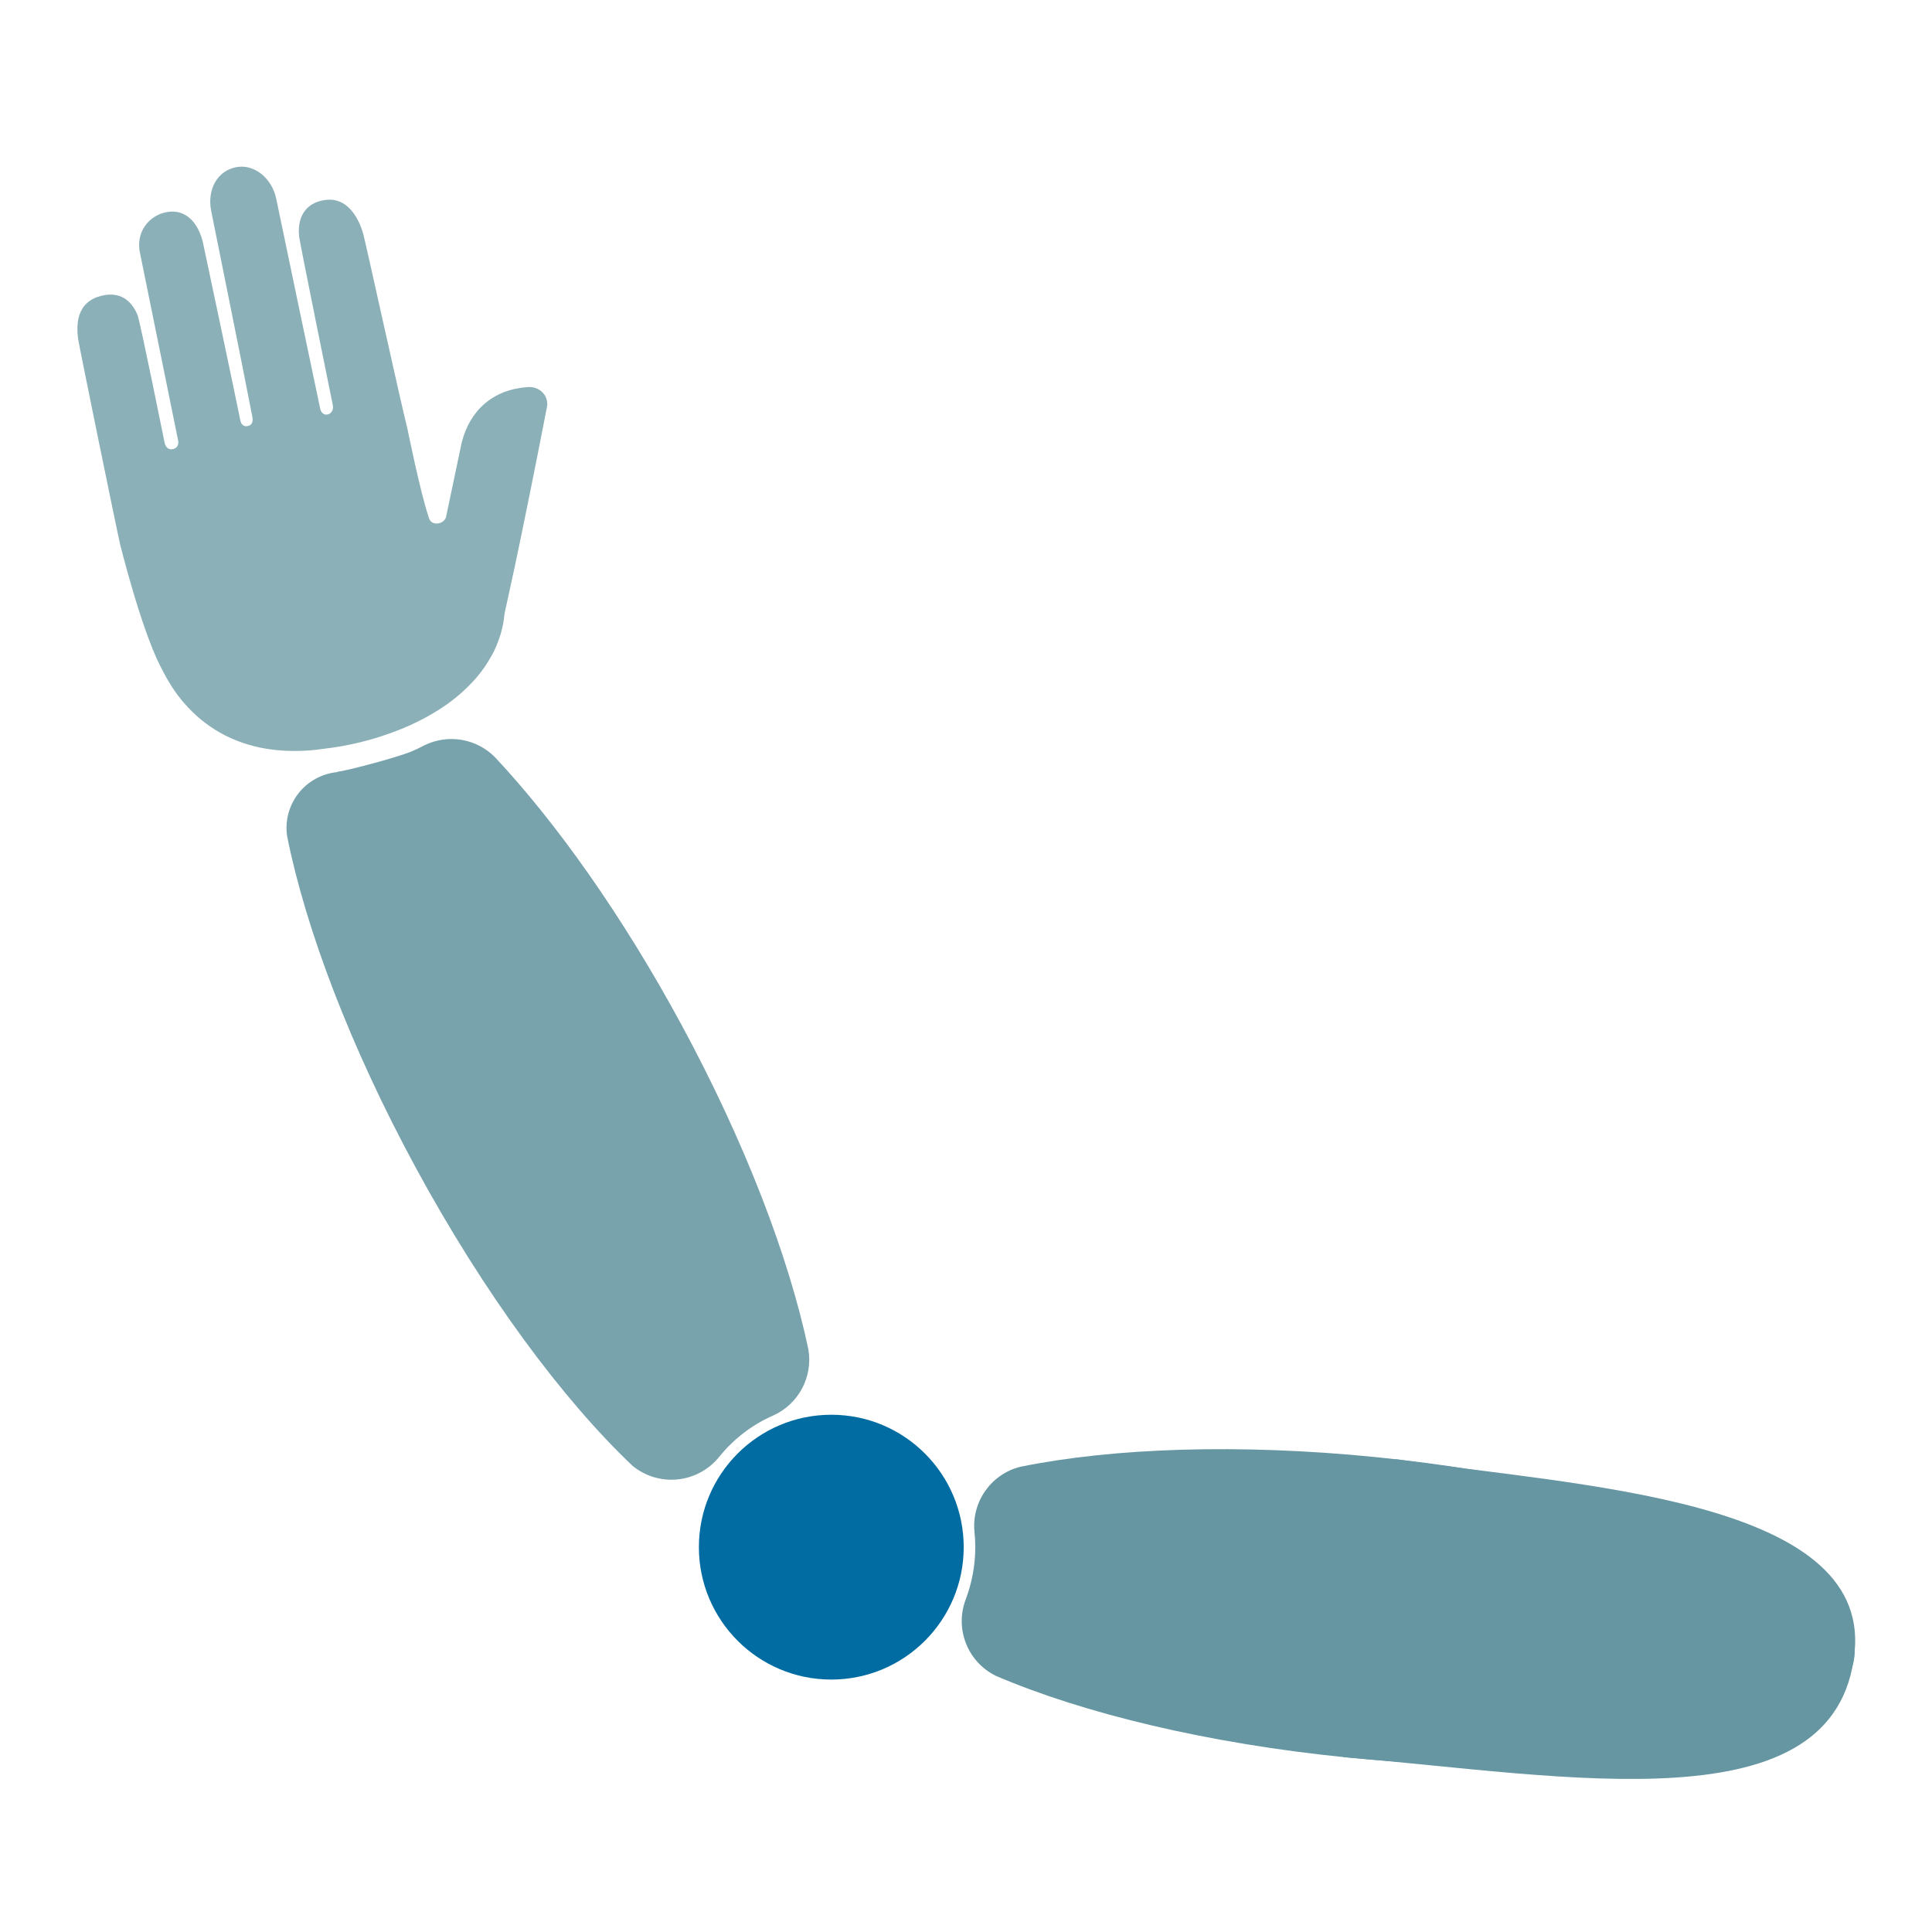
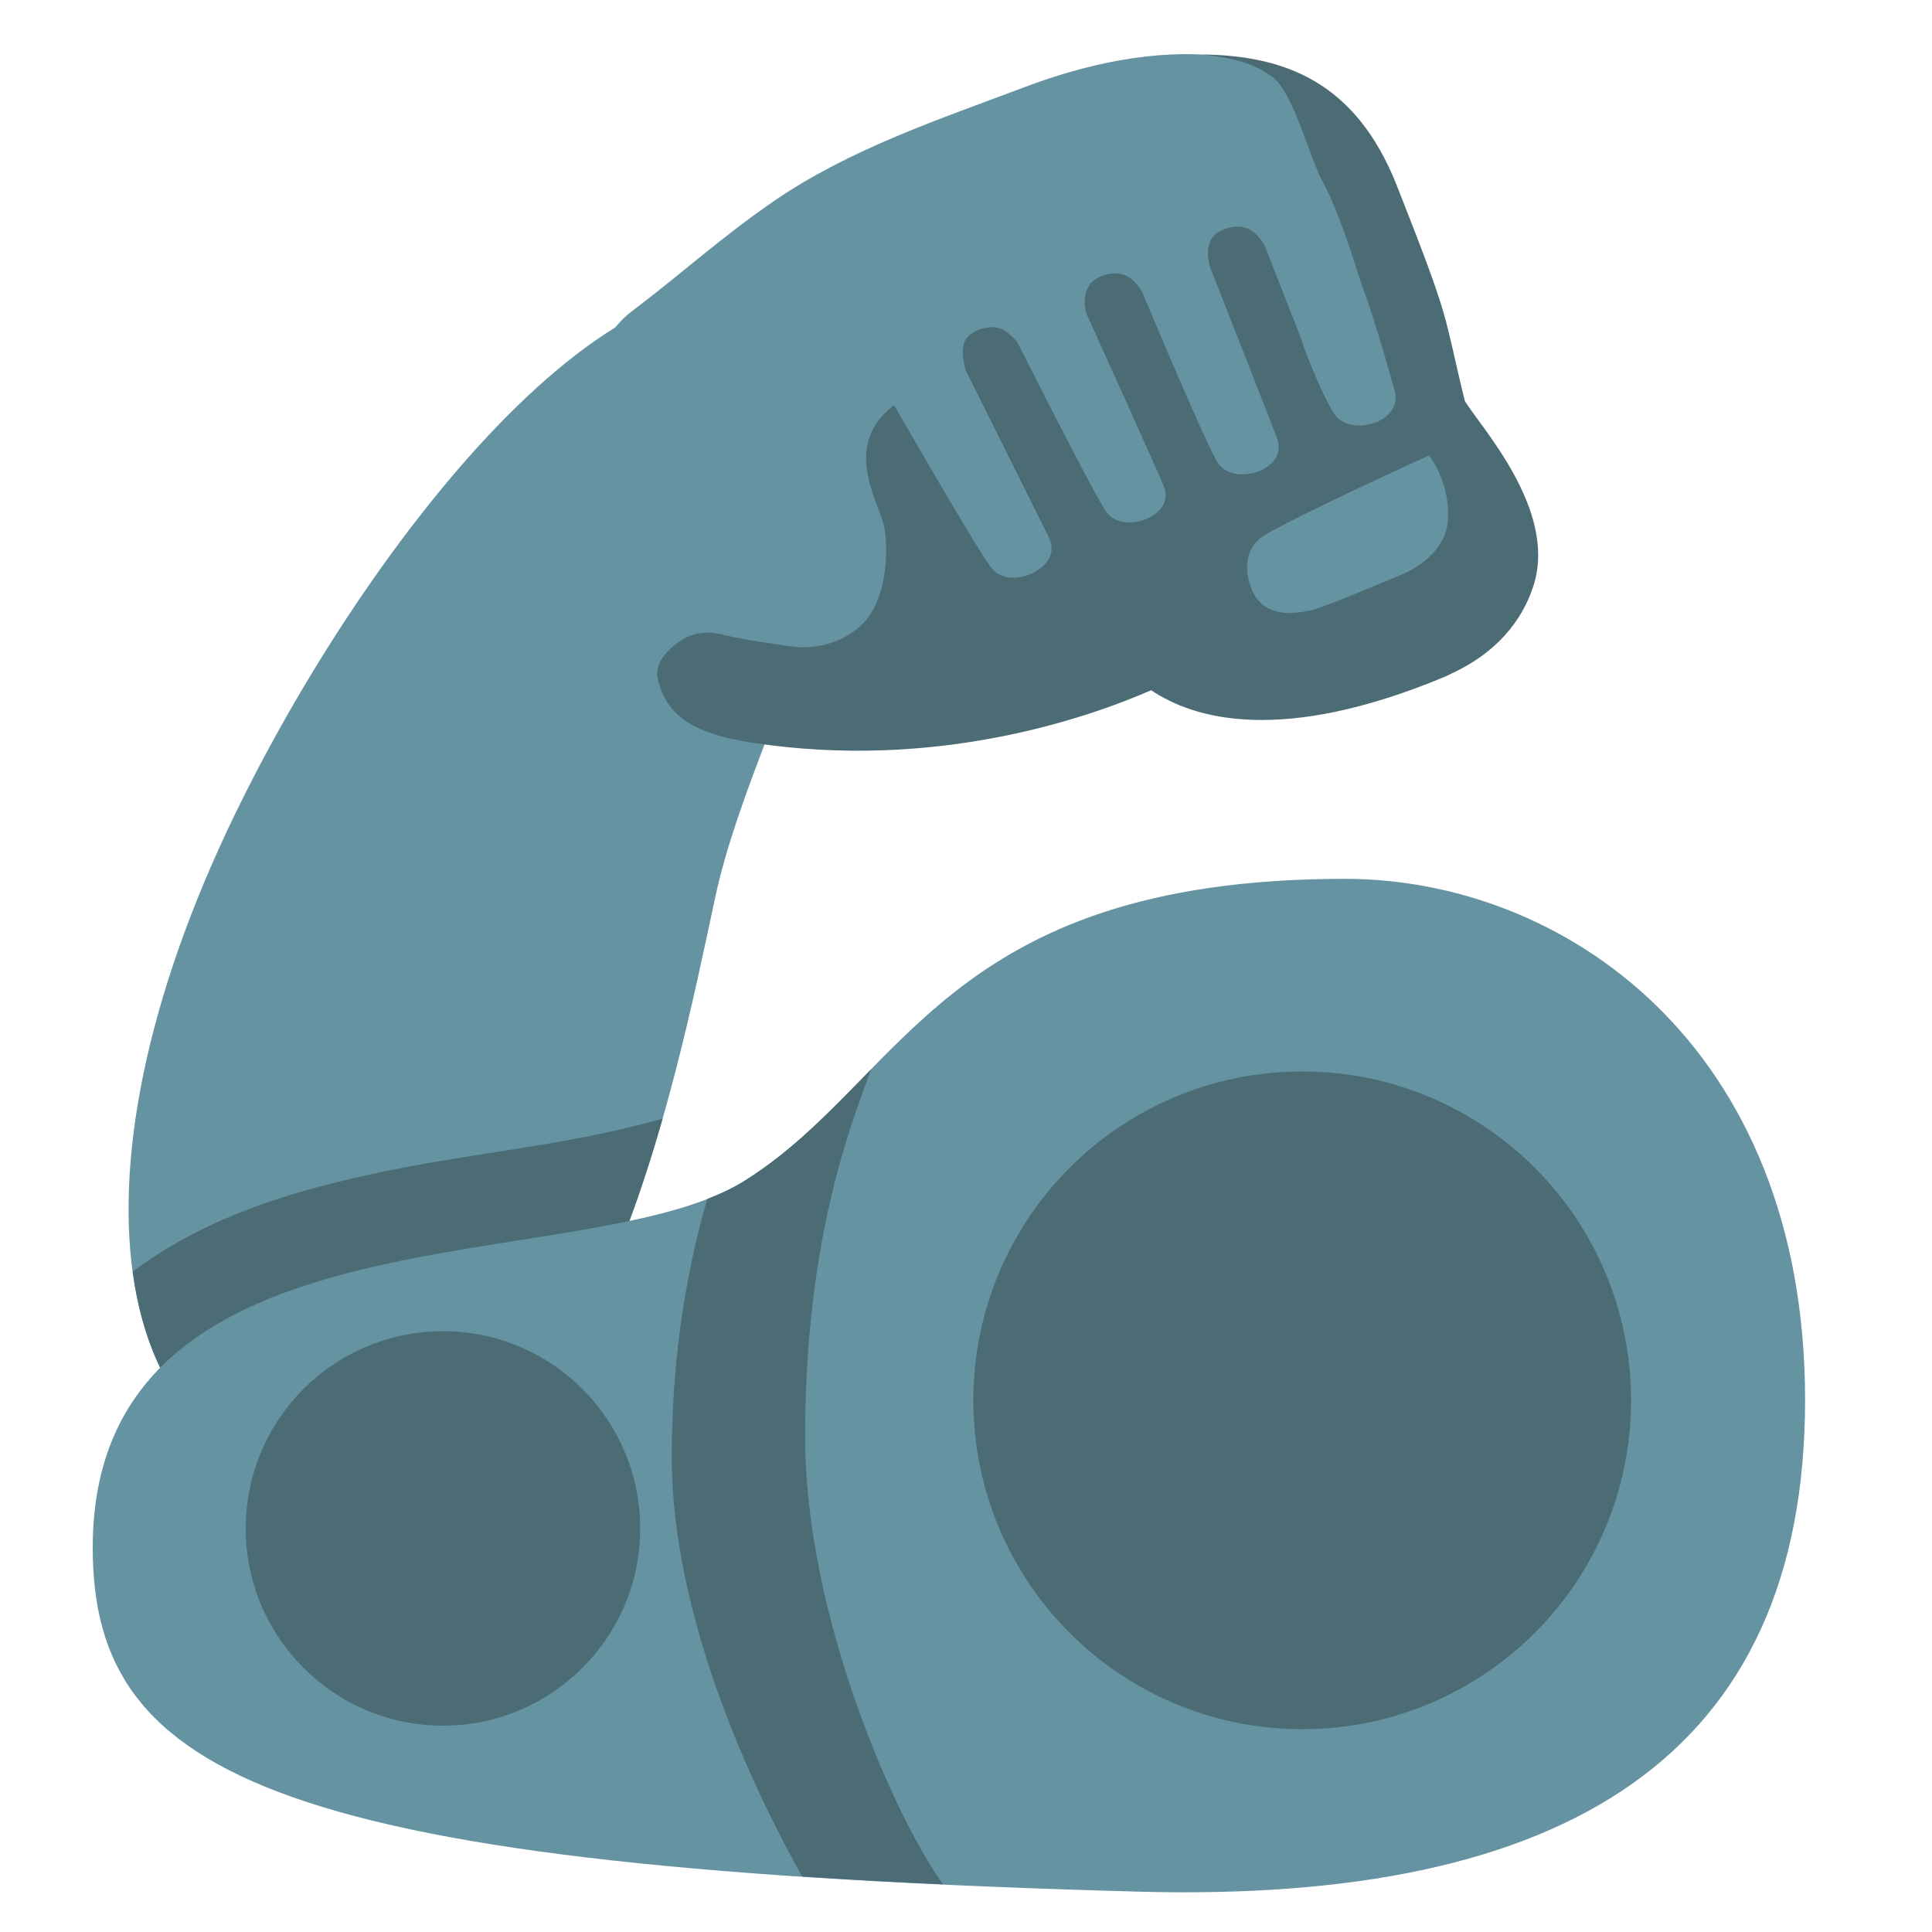
- <svg xmlns="http://www.w3.org/2000/svg" viewBox="0 0 128 128" version="1.1" xml:space="preserve" style="fill-rule:evenodd;clip-rule:evenodd;stroke-linejoin:round;stroke-miterlimit:1.414;">
-   <g transform="matrix(1.30234,0,0,1.30234,18.4224,-0.962596)">
-     <circle cx="28.144" cy="79.446" r="6.736" style="fill:rgb(1,108,162);" />
+ <svg xmlns="http://www.w3.org/2000/svg" width="128" height="128" version="1.1" id="svg9207">
+   <defs id="defs9211" />
+   <path style="fill:#6593a2;stroke-width:9.071;stroke-linecap:round" d="M 52.818,20.273 C 41.396,13.679 23.712,36.649 15.101,54.924 3.551,79.44 7.558,98.77 24.295,98.77 c 15.087,0 20.273,-26.166 23.101,-39.366 C 50.225,46.203 63.5,26.44 52.818,20.273 Z" id="path3" />
+   <path id="path7" style="fill:#4b6b75;fill-opacity:1;stroke-width:9.071;stroke-linecap:round" d="m 43.893,74.125 -1.174,0.303 c -5.988,1.577 -12.197,2.038 -18.232,3.395 -5.54,1.187 -11.141,2.979 -15.695,6.438 1.215,8.942 6.525,14.51 15.504,14.51 10.447,0 16.141,-12.545 19.598,-24.645 z" />
+   <path d="m 46.685,48.155 c 0,0 1.015,-1.515 3.615,-1.585 4.79,-0.13 9.67,-0.59 14.06,-2.01 4.38,-1.41 9.12,-3.35 13.79,-3.35 2.55,0 4.51,1.4 6.96,1.61 2.34,0.2 4.63,0.08 6.82,-0.67 2.21,-0.76 6.52,-2.34 7.57,-4.69 0.8,-1.8 -0.3,-4.28 -0.49,-5.86 C 98.74,29.27 96.85,28.89 95.92,26.72 95.08,24.78 95.75,22.57 94.61,20.89 93.5,19.24 93.25,16.84 92.49,14.99 91.75,13.14 91.08,11.14 90.08,9.5 88.75,7.32 88.09,6.13 85.62,5.33 84.04,4.82 82.52,3.9 80.84,3.71 76.45,3.22 71.88,4.27 67.97,5.74 62.3,7.88 56.25,9.88 51.22,13.36 c -3.59,2.48 -5.863,4.617 -9.403,7.297 -1.99,1.51 -4.205,5.732 -4.205,12.207 0,10.415 9.073,15.291 9.073,15.291 z" fill="#fcc21b" id="path1" style="fill:#6593a2;fill-opacity:1" />
+   <g fill="#e48c15" id="g2" style="fill:#4b6b75;fill-opacity:1" transform="translate(-8)">
+     <path d="m 105.05,26.57 c -1.49,-6.08 -0.82,-4.93 -4.5,-14.26 -2.76,-7.01 -7.59,-8.63 -12.88,-8.7 1.63,0.2 3.21,0.43 4.62,1.48 1.42,1.04 2.47,5.38 3.36,6.98 0.47,0.85 0.96,2.1 1.4,3.28 0.61,1.7 1.08,3.26 1.08,3.26 1.08,2.9 2.11,6.73 2.26,7.23 0.07,0.21 0.08,0.4 0.07,0.58 -0.01,0.23 -0.07,0.43 -0.16,0.61 -0.23,0.43 -0.63,0.74 -1.08,0.93 -0.79,0.33 -2.15,0.43 -2.82,-0.54 -0.66,-0.96 -1.93,-4.03 -2.19,-4.96 l -2.43,-6.21 c 0,0 -0.52,-0.98 -1.36,-1.19 -0.67,-0.17 -1.76,0.14 -2.14,0.74 -0.49,0.77 -0.1,1.93 -0.1,1.93 0,0 4.23,10.74 4.43,11.32 0.38,1.11 -0.33,1.77 -1.1,2.13 -0.79,0.34 -2.13,0.46 -2.8,-0.48 C 88.05,29.8 84,20.13 83.7,19.42 l -0.03,-0.08 c 0,0 -0.52,-0.98 -1.36,-1.18 -0.67,-0.17 -1.77,0.13 -2.14,0.74 -0.59,0.97 -0.15,1.96 -0.15,1.96 0.88,1.95 4.89,10.82 5.08,11.34 0.41,1.07 -0.26,1.75 -1.01,2.12 -0.75,0.36 -2.07,0.53 -2.77,-0.37 -0.7,-0.9 -5.89,-11.22 -5.89,-11.22 0,0 -0.61,-0.92 -1.47,-1.04 -0.68,-0.1 -1.79,0.29 -2.05,0.95 -0.31,0.8 0.09,1.94 0.09,1.94 l 5.48,11 c 0.52,1.07 -0.1,1.82 -0.84,2.27 -0.74,0.44 -2.07,0.73 -2.88,-0.13 -0.64,-0.69 -4.82,-7.92 -6.53,-10.88 -3.26,2.51 -1.34,5.81 -0.73,7.76 0.37,1.16 0.45,5.11 -1.47,6.85 -1.3,1.18 -2.82,1.45 -4.01,1.44 -0.57,-0.05 -1.15,-0.13 -1.72,-0.22 -0.14,-0.03 -0.24,-0.07 -0.24,-0.07 0,0 0.04,0.03 0.06,0.04 -1.14,-0.16 -2.28,-0.36 -3.46,-0.64 -0.95,-0.23 -1.93,-0.02 -2.71,0.54 -0.788,0.561 -1.588,1.456 -1.38,2.4 0.566,2.569 2.527,3.696 6.29,4.27 12.12,1.85 22.13,-1.62 26.41,-3.48 2.83,1.91 8.64,3.62 19.47,-0.9 0.14,-0.06 0.26,-0.13 0.39,-0.19 3.54,-1.62 4.97,-4.14 5.52,-6.01 1.43,-4.93 -3.5,-10.28 -4.6,-12.06 z m -1.16,8.21 c -0.08,0.52 -0.28,0.97 -0.56,1.38 -0.62,0.9 -1.59,1.54 -2.42,1.89 -2.82,1.18 -5.25,2.18 -5.85,2.33 -2.25,0.58 -3.41,0.01 -3.97,-1 -0.56,-1.01 -0.84,-2.78 0.46,-3.76 1.05,-0.79 7.63,-3.84 10.15,-5 0.6,-0.28 0.98,-0.45 0.98,-0.45 0,0 1.57,2.01 1.21,4.61 z" id="path2" style="fill:#4b6b75;fill-opacity:1" />
  </g>
-   <g transform="matrix(1.30234,0,0,1.30234,-20.4278,8.51032)">
-     <path d="M65.258,71.39C65.111,69.861 66.106,68.453 67.597,68.082C72.289,67.128 78.705,66.891 85.698,67.594C99.546,68.984 110.444,73.534 110.021,77.749C109.598,81.963 98.012,84.256 84.164,82.866C77.08,82.154 70.768,80.616 66.348,78.719C64.904,78.011 64.241,76.317 64.819,74.817C65.126,73.994 65.3,73.103 65.3,72.173C65.3,71.908 65.286,71.647 65.258,71.39Z" style="fill:rgb(101,150,162);" />
-   </g>
-   <g transform="matrix(0.258579,0.161079,-0.161079,0.258579,14.1521,2.88325)">
-     <path d="M39.11,79.56C38.01,80.59 36.9,79.36 36.9,79.36C36.9,79.36 18.42,59.78 17.22,58.9C15.53,57.67 11.91,55.74 8.29,59.47C6.78,61.02 4.32,64.47 8.89,70.03C9.88,71.23 38.67,101.57 40.35,103.21C40.35,103.21 53.65,116.15 61.7,121.02C63.93,122.37 66.44,123.8 69.37,124.8C72.29,125.8 75.59,126.49 79.07,126.49C82.55,126.53 86.16,125.86 89.57,124.61C92.98,123.35 96.16,121.52 99.05,119.41C99.76,118.87 100.48,118.33 101.15,117.75L103.09,116.15C104.415,115.03 105.689,113.853 106.91,112.62C109.34,110.2 111.53,107.61 113.46,104.96C115.38,102.3 117.01,99.55 118.31,96.81C119.61,94.07 120.52,91.32 121.07,88.72C121.65,86.13 121.81,83.68 121.72,81.54C121.7,79.4 121.27,77.57 120.92,76.11C120.52,74.65 120.09,73.56 119.75,72.84C119.42,72.12 119.24,71.74 119.24,71.74C118.78,70.45 118.34,69.22 117.95,68.11C116.478,63.942 114.974,59.785 113.44,55.64L113.45,55.67C108.6,42.5 103.39,28.93 103.39,28.93C102.6,26.54 99.69,25.71 97.55,27.25C91.37,31.69 89.48,38.17 91.66,45.08L97.25,60.4C98.04,62.11 95.86,64.09 94.4,62.9C89.81,59.16 80.1,48.85 80.1,48.85C75.76,44.69 51.27,19.58 49.63,18.05C46.33,14.98 42.17,13.4 39,15.73C35.76,18.11 34.86,21.79 37.99,25.81C38.84,26.9 63.59,53.05 63.59,53.05C65.03,54.56 63.33,56.7 61.74,55.23C61.74,55.23 30.95,23.11 29.56,21.61C26.41,18.19 21.35,17.44 18.35,20.26C15.42,23.01 15.49,27.52 18.69,31.06C19.71,32.18 41.4,55.08 50.08,64.46C50.66,65.09 51.11,65.93 50.25,66.72C50.24,66.73 49.37,67.67 48.25,66.47C45.89,63.95 22.32,39.39 21.01,38.06C18,35 13.96,33.55 10.71,36.53C7.75,39.24 7.27,43.97 10.67,47.31L39.22,77.49C39.22,77.49 40.15,78.59 39.11,79.56Z" style="fill:rgb(139,176,184);fill-rule:nonzero;" />
-   </g>
-   <g transform="matrix(1.30234,0,0,1.30234,-20.4278,8.51032)">
-     <path d="M37.296,31.37C38.5,30.789 39.94,31.041 40.876,31.996C43.992,35.326 47.339,40.036 50.326,45.546C53.6,51.585 55.833,57.462 56.808,62.108C57.049,63.504 56.318,64.886 55.028,65.471C53.95,65.941 53.009,66.667 52.278,67.571C51.757,68.222 50.997,68.638 50.167,68.725C49.337,68.812 48.506,68.563 47.862,68.033C44.336,64.688 40.337,59.325 36.833,52.861C33.494,46.703 31.238,40.713 30.295,36.024C30.173,35.247 30.378,34.455 30.861,33.834C31.344,33.213 32.061,32.819 32.844,32.744C32.843,32.728 32.843,32.728 32.844,32.728C33.283,32.686 35.819,32.018 36.593,31.705C36.785,31.627 37.031,31.507 37.296,31.37Z" style="fill:rgb(120,163,173);" />
-   </g>
-   <path d="M92.453,96.675C104.345,98.444 123.901,99.254 122.873,109.456C121.702,121.086 103.923,117.66 89.008,116.412" style="fill:rgb(101,150,162);" />
+   <path style="fill:#6593a2;fill-opacity:1;stroke-width:9.071;stroke-linecap:round" d="m 89.12,58.225 c -26.637,0 -29.23,13.436 -39.838,20.037 -10.608,6.6 -43.138,1.053 -43.138,24.28 0,15.283 12.332,21.232 69.304,22.785 28.301,0.772 44.143,-8.968 44.143,-32.573 0,-23.606 -16.091,-34.528 -30.471,-34.528 z" id="path5" />
+   <circle style="fill:#4b6b75;stroke-width:9.071;stroke-linecap:round" id="path4" cx="29.346" cy="101.262" r="13.066" />
+   <circle style="fill:#4b6b75;stroke-width:9.071;stroke-linecap:round" id="circle8" cx="86.274" cy="92.775" r="21.788" />
+   <path id="path8" style="fill:#4b6b75;fill-opacity:1;stroke-width:9.071;stroke-linecap:round" d="m 57.703,70.863 c -2.661,2.717 -5.179,5.38 -8.422,7.398 -0.711,0.442 -1.527,0.826 -2.418,1.172 -1.212,4.15 -2.357,9.938 -2.357,17.076 0,10.79 5.47,22.14 8.635,27.811 2.938,0.195 6.045,0.371 9.34,0.523 -3.085,-4.244 -9.14,-17.631 -9.14,-29.668 0,-13.65 3.329,-21.344 4.363,-24.313 z" />
</svg>
